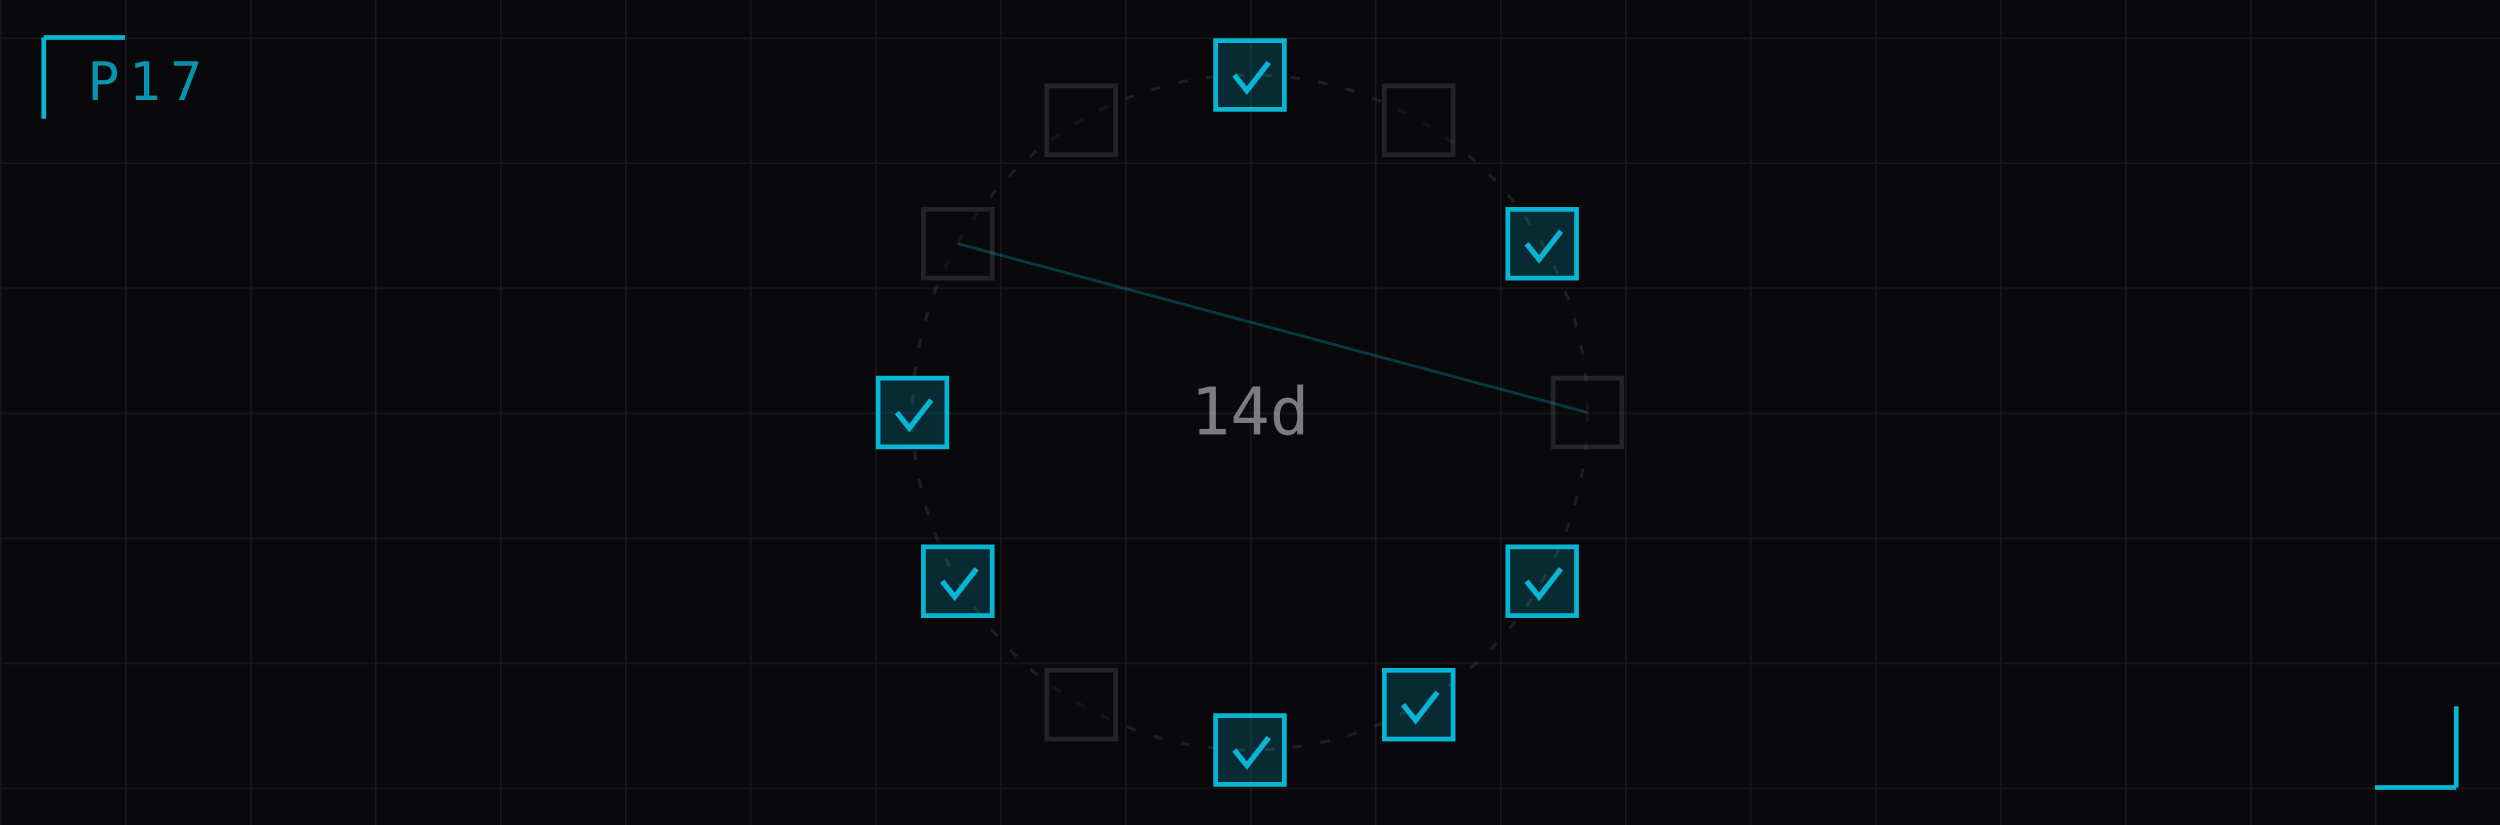
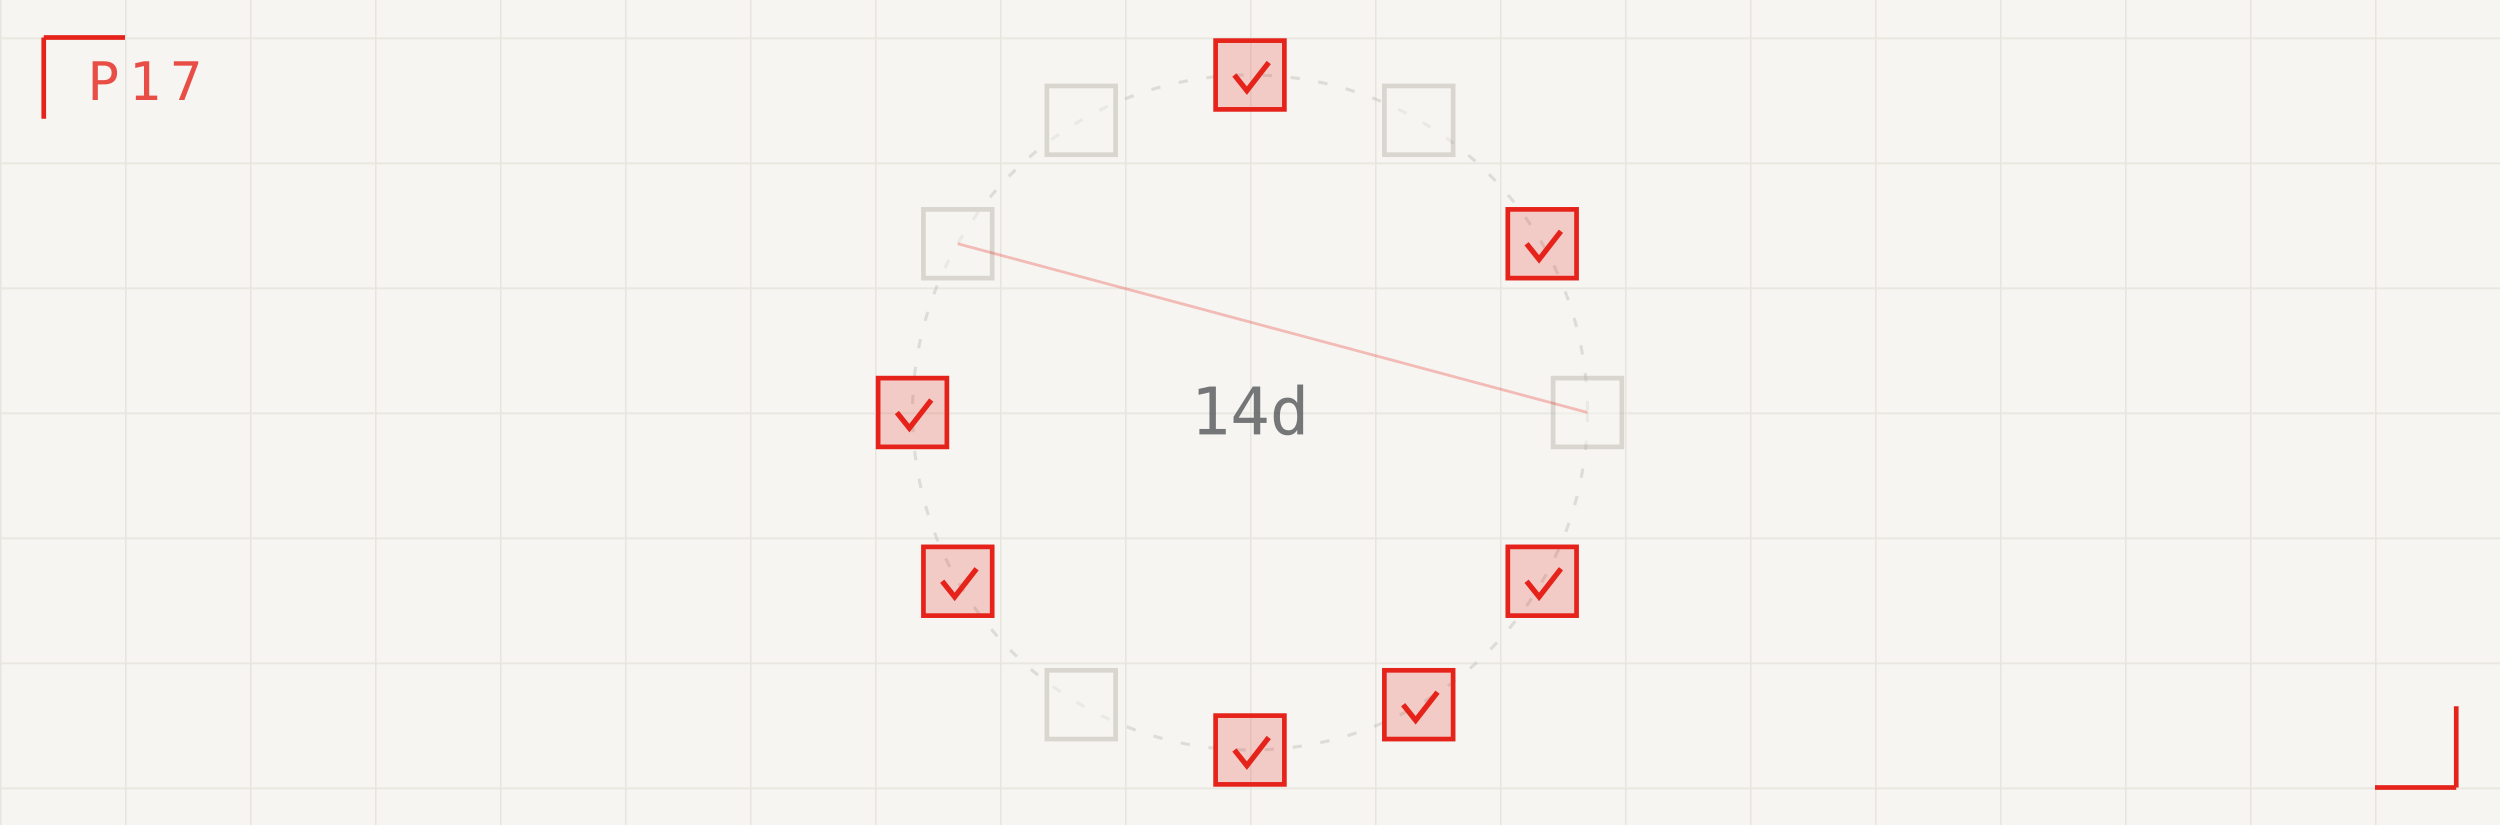
<svg xmlns="http://www.w3.org/2000/svg" viewBox="0 68 800 264" width="800" height="264" role="img" aria-label="A_TESTERS">
  <defs>
    <pattern id="g" width="40" height="40" patternUnits="userSpaceOnUse">
-       <path d="M 40 0 L 0 0 0 40" fill="none" stroke="#18181b" stroke-width="1" />
+       <path d="M 40 0 L 0 0 0 40" fill="none" stroke="#e7e5de" stroke-width="1" />
    </pattern>
  </defs>
-   <rect x="0" y="68" width="800" height="264" fill="#09090b" />
+   <rect x="0" y="68" width="800" height="264" fill="#f6f5f1" />
  <rect x="0" y="68" width="800" height="264" fill="url(#g)" />
-   <circle cx="400" cy="200" r="108" fill="none" stroke="#3f3f46" stroke-width="1" opacity="0.4" stroke-dasharray="3 6" />
-   <rect x="389.0" y="81.0" width="22" height="22" fill="#06b6d4" fill-opacity="0.2" stroke="#06b6d4" stroke-width="1.5" opacity="1" />
-   <path d="M 395.0 92.0 l 4 5 l 7 -9" fill="none" stroke="#06b6d4" stroke-width="1.7" />
-   <rect x="443.0" y="95.5" width="22" height="22" fill="#09090b" fill-opacity="1" stroke="#3f3f46" stroke-width="1.5" opacity="0.5" />
-   <rect x="482.5" y="135.0" width="22" height="22" fill="#06b6d4" fill-opacity="0.2" stroke="#06b6d4" stroke-width="1.5" opacity="1" />
-   <path d="M 488.5 146.0 l 4 5 l 7 -9" fill="none" stroke="#06b6d4" stroke-width="1.7" />
-   <rect x="497.0" y="189.0" width="22" height="22" fill="#09090b" fill-opacity="1" stroke="#3f3f46" stroke-width="1.5" opacity="0.5" />
-   <rect x="482.5" y="243.0" width="22" height="22" fill="#06b6d4" fill-opacity="0.2" stroke="#06b6d4" stroke-width="1.5" opacity="1" />
-   <path d="M 488.5 254.0 l 4 5 l 7 -9" fill="none" stroke="#06b6d4" stroke-width="1.7" />
-   <rect x="443.0" y="282.5" width="22" height="22" fill="#06b6d4" fill-opacity="0.2" stroke="#06b6d4" stroke-width="1.5" opacity="1" />
-   <path d="M 449.0 293.5 l 4 5 l 7 -9" fill="none" stroke="#06b6d4" stroke-width="1.7" />
-   <rect x="389.0" y="297.0" width="22" height="22" fill="#06b6d4" fill-opacity="0.2" stroke="#06b6d4" stroke-width="1.5" opacity="1" />
-   <path d="M 395.0 308.0 l 4 5 l 7 -9" fill="none" stroke="#06b6d4" stroke-width="1.7" />
-   <rect x="335.0" y="282.5" width="22" height="22" fill="#09090b" fill-opacity="1" stroke="#3f3f46" stroke-width="1.5" opacity="0.5" />
-   <rect x="295.5" y="243.0" width="22" height="22" fill="#06b6d4" fill-opacity="0.2" stroke="#06b6d4" stroke-width="1.5" opacity="1" />
-   <path d="M 301.5 254.0 l 4 5 l 7 -9" fill="none" stroke="#06b6d4" stroke-width="1.7" />
-   <rect x="281.0" y="189.0" width="22" height="22" fill="#06b6d4" fill-opacity="0.2" stroke="#06b6d4" stroke-width="1.5" opacity="1" />
-   <path d="M 287.0 200.0 l 4 5 l 7 -9" fill="none" stroke="#06b6d4" stroke-width="1.7" />
-   <rect x="295.5" y="135.0" width="22" height="22" fill="#09090b" fill-opacity="1" stroke="#3f3f46" stroke-width="1.5" opacity="0.5" />
-   <line x1="306.5" y1="146.0" x2="508.0" y2="200.0" stroke="#06b6d4" stroke-width="0.9" opacity="0.28" />
-   <rect x="335.0" y="95.5" width="22" height="22" fill="#09090b" fill-opacity="1" stroke="#3f3f46" stroke-width="1.5" opacity="0.5" />
-   <text x="400" y="207" text-anchor="middle" font-family="ui-monospace,SFMono-Regular,Menlo,monospace" font-size="21" fill="#a1a1aa" opacity="0.75">14d</text>
-   <text x="28" y="100" font-family="ui-monospace,SFMono-Regular,Menlo,monospace" font-size="17" fill="#06b6d4" letter-spacing="3" opacity="0.8">P17</text>
-   <path d="M 14 80 h 26 M 14 80 v 26" stroke="#06b6d4" stroke-width="1.5" fill="none" />
-   <path d="M 786 320 h -26 M 786 320 v -26" stroke="#06b6d4" stroke-width="1.5" fill="none" />
+   <circle cx="400" cy="200" r="108" fill="none" stroke="#b9b7ae" stroke-width="1" opacity="0.4" stroke-dasharray="3 6" />
+   <rect x="389.0" y="81.0" width="22" height="22" fill="#e5231b" fill-opacity="0.2" stroke="#e5231b" stroke-width="1.5" opacity="1" />
+   <path d="M 395.0 92.0 l 4 5 l 7 -9" fill="none" stroke="#e5231b" stroke-width="1.7" />
+   <rect x="443.0" y="95.5" width="22" height="22" fill="#f6f5f1" fill-opacity="1" stroke="#b9b7ae" stroke-width="1.5" opacity="0.5" />
+   <rect x="482.5" y="135.0" width="22" height="22" fill="#e5231b" fill-opacity="0.2" stroke="#e5231b" stroke-width="1.5" opacity="1" />
+   <path d="M 488.5 146.0 l 4 5 l 7 -9" fill="none" stroke="#e5231b" stroke-width="1.7" />
+   <rect x="497.0" y="189.0" width="22" height="22" fill="#f6f5f1" fill-opacity="1" stroke="#b9b7ae" stroke-width="1.5" opacity="0.5" />
+   <rect x="482.5" y="243.0" width="22" height="22" fill="#e5231b" fill-opacity="0.2" stroke="#e5231b" stroke-width="1.5" opacity="1" />
+   <path d="M 488.5 254.0 l 4 5 l 7 -9" fill="none" stroke="#e5231b" stroke-width="1.7" />
+   <rect x="443.0" y="282.5" width="22" height="22" fill="#e5231b" fill-opacity="0.2" stroke="#e5231b" stroke-width="1.5" opacity="1" />
+   <path d="M 449.0 293.5 l 4 5 l 7 -9" fill="none" stroke="#e5231b" stroke-width="1.7" />
+   <rect x="389.0" y="297.0" width="22" height="22" fill="#e5231b" fill-opacity="0.2" stroke="#e5231b" stroke-width="1.5" opacity="1" />
+   <path d="M 395.0 308.0 l 4 5 l 7 -9" fill="none" stroke="#e5231b" stroke-width="1.7" />
+   <rect x="335.0" y="282.5" width="22" height="22" fill="#f6f5f1" fill-opacity="1" stroke="#b9b7ae" stroke-width="1.5" opacity="0.5" />
+   <rect x="295.5" y="243.0" width="22" height="22" fill="#e5231b" fill-opacity="0.2" stroke="#e5231b" stroke-width="1.5" opacity="1" />
+   <path d="M 301.5 254.0 l 4 5 l 7 -9" fill="none" stroke="#e5231b" stroke-width="1.7" />
+   <rect x="281.0" y="189.0" width="22" height="22" fill="#e5231b" fill-opacity="0.2" stroke="#e5231b" stroke-width="1.5" opacity="1" />
+   <path d="M 287.0 200.0 l 4 5 l 7 -9" fill="none" stroke="#e5231b" stroke-width="1.7" />
+   <rect x="295.5" y="135.0" width="22" height="22" fill="#f6f5f1" fill-opacity="1" stroke="#b9b7ae" stroke-width="1.5" opacity="0.5" />
+   <line x1="306.5" y1="146.0" x2="508.0" y2="200.0" stroke="#e5231b" stroke-width="0.9" opacity="0.28" />
+   <rect x="335.0" y="95.5" width="22" height="22" fill="#f6f5f1" fill-opacity="1" stroke="#b9b7ae" stroke-width="1.5" opacity="0.5" />
+   <text x="400" y="207" text-anchor="middle" font-family="ui-monospace,SFMono-Regular,Menlo,monospace" font-size="21" fill="#4a4c50" opacity="0.75">14d</text>
+   <text x="28" y="100" font-family="ui-monospace,SFMono-Regular,Menlo,monospace" font-size="17" fill="#e5231b" letter-spacing="3" opacity="0.8">P17</text>
+   <path d="M 14 80 h 26 M 14 80 v 26" stroke="#e5231b" stroke-width="1.5" fill="none" />
+   <path d="M 786 320 h -26 M 786 320 v -26" stroke="#e5231b" stroke-width="1.5" fill="none" />
</svg>
